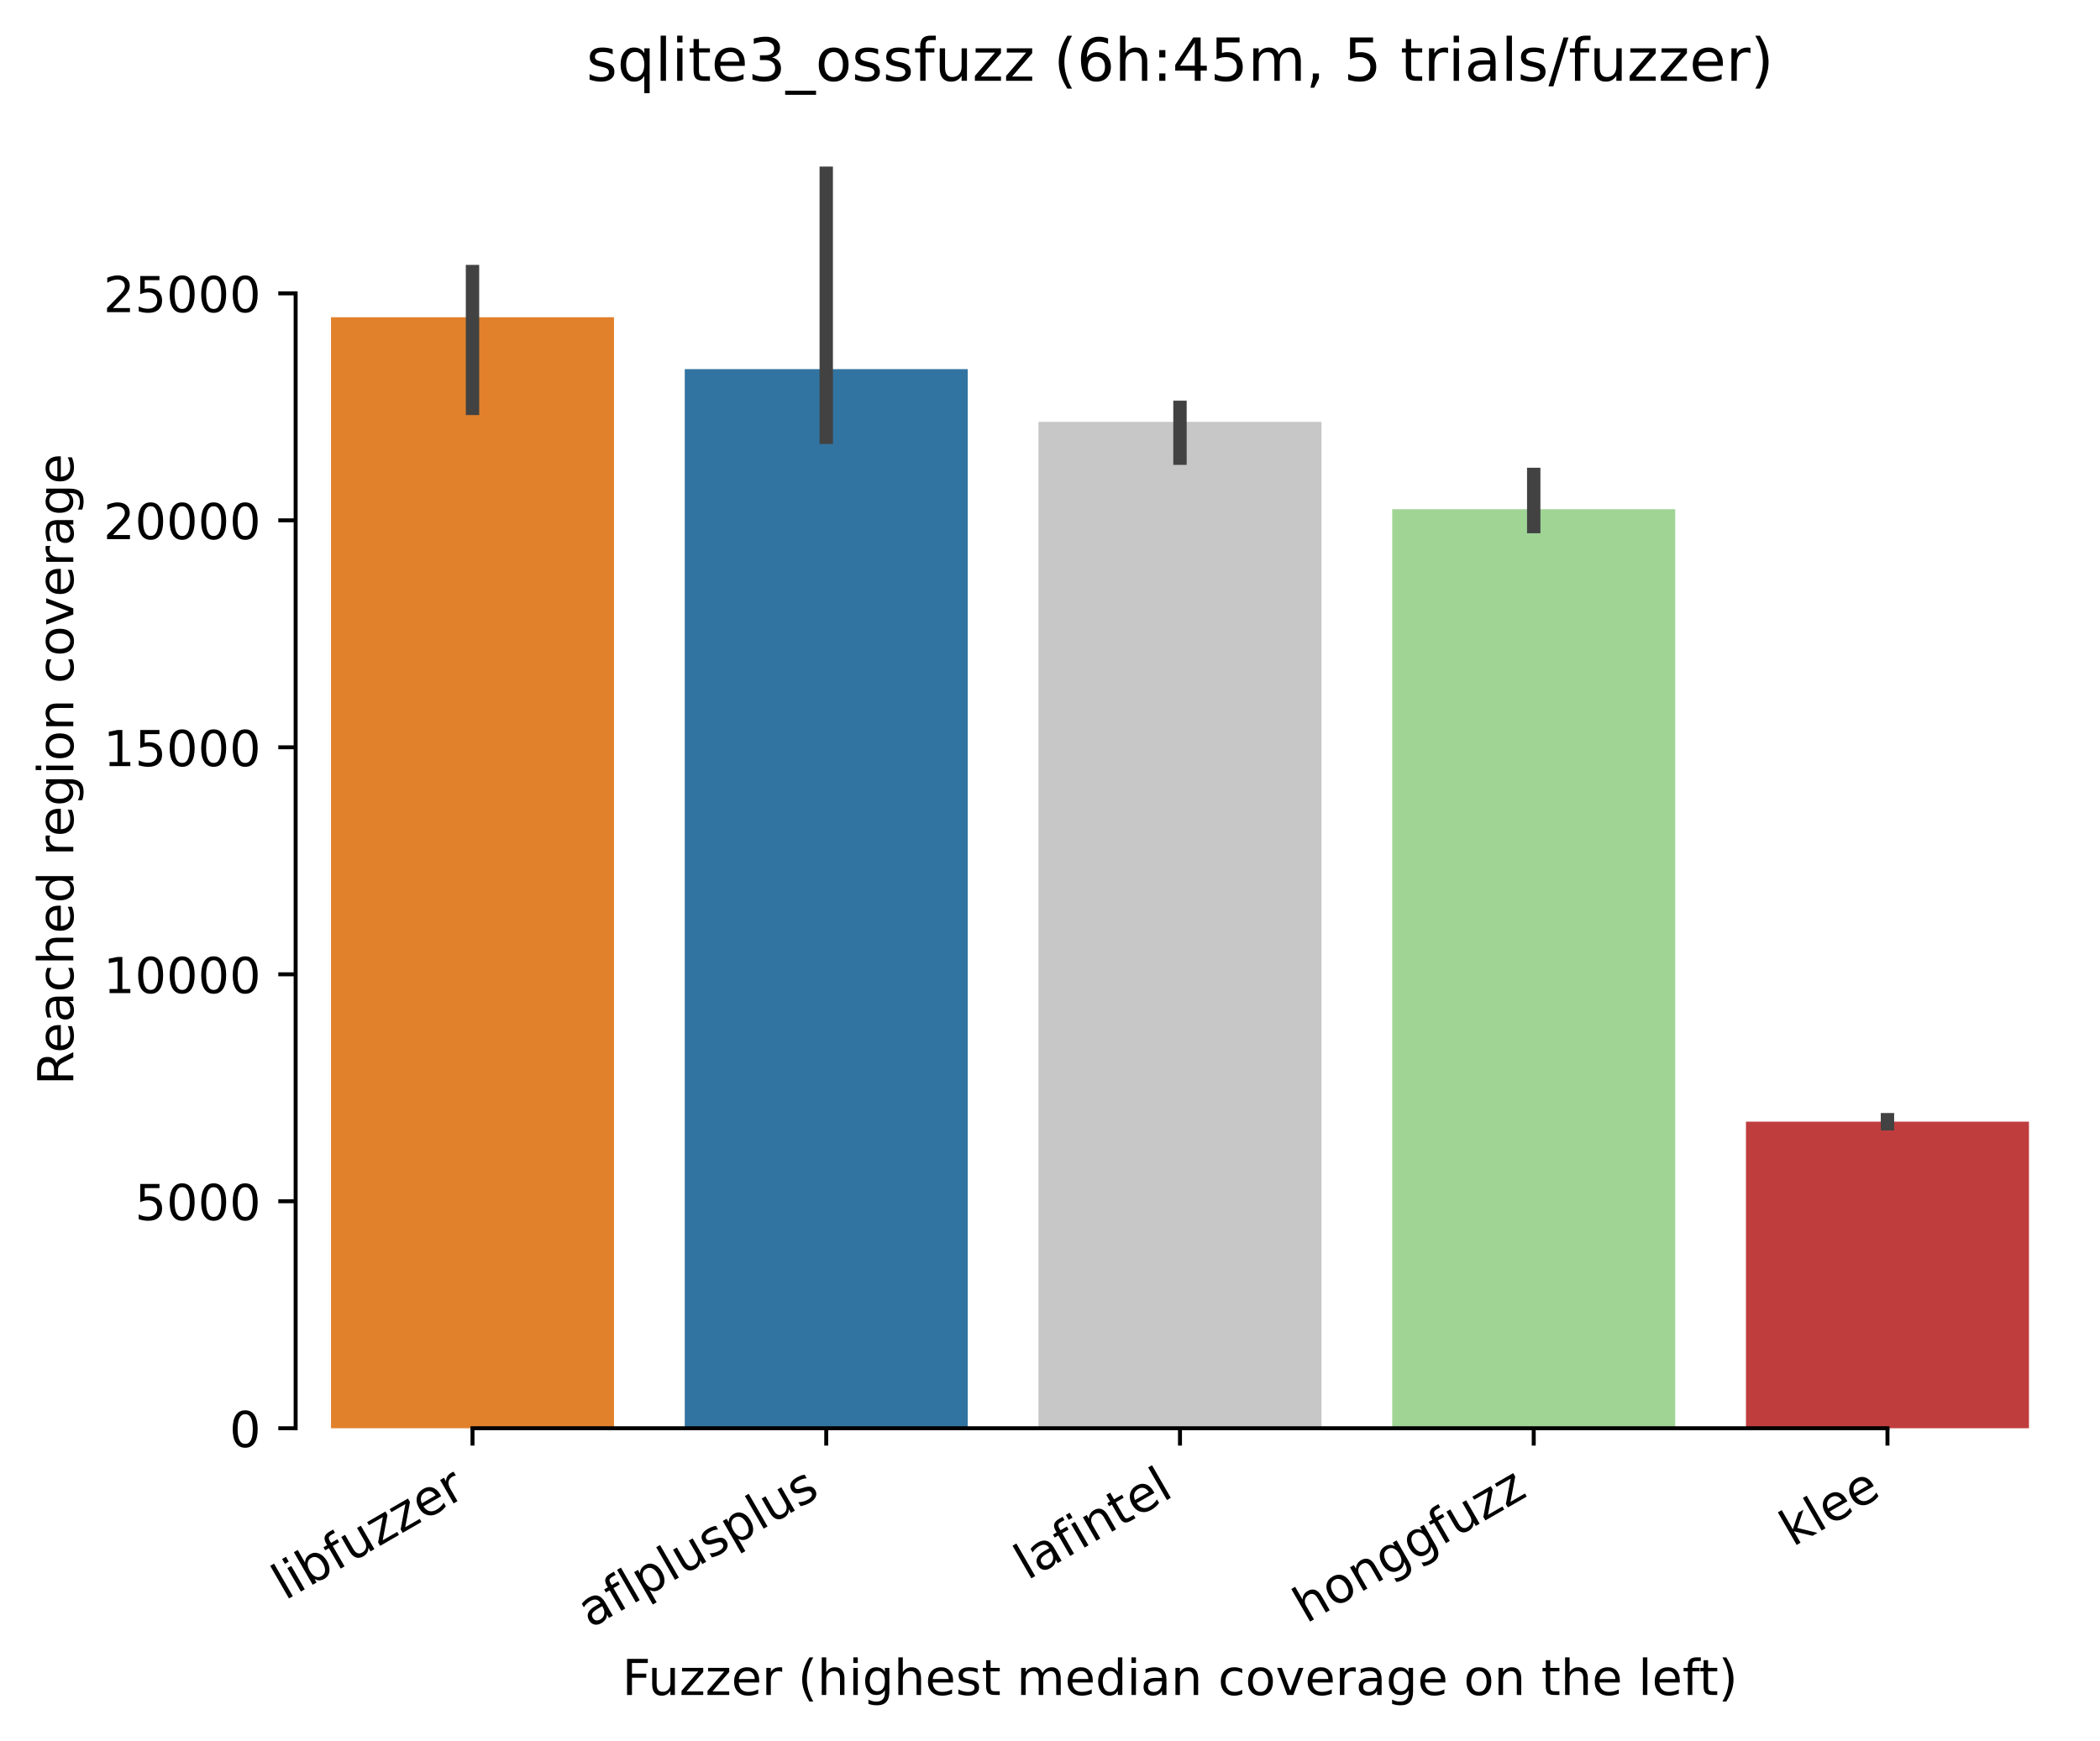
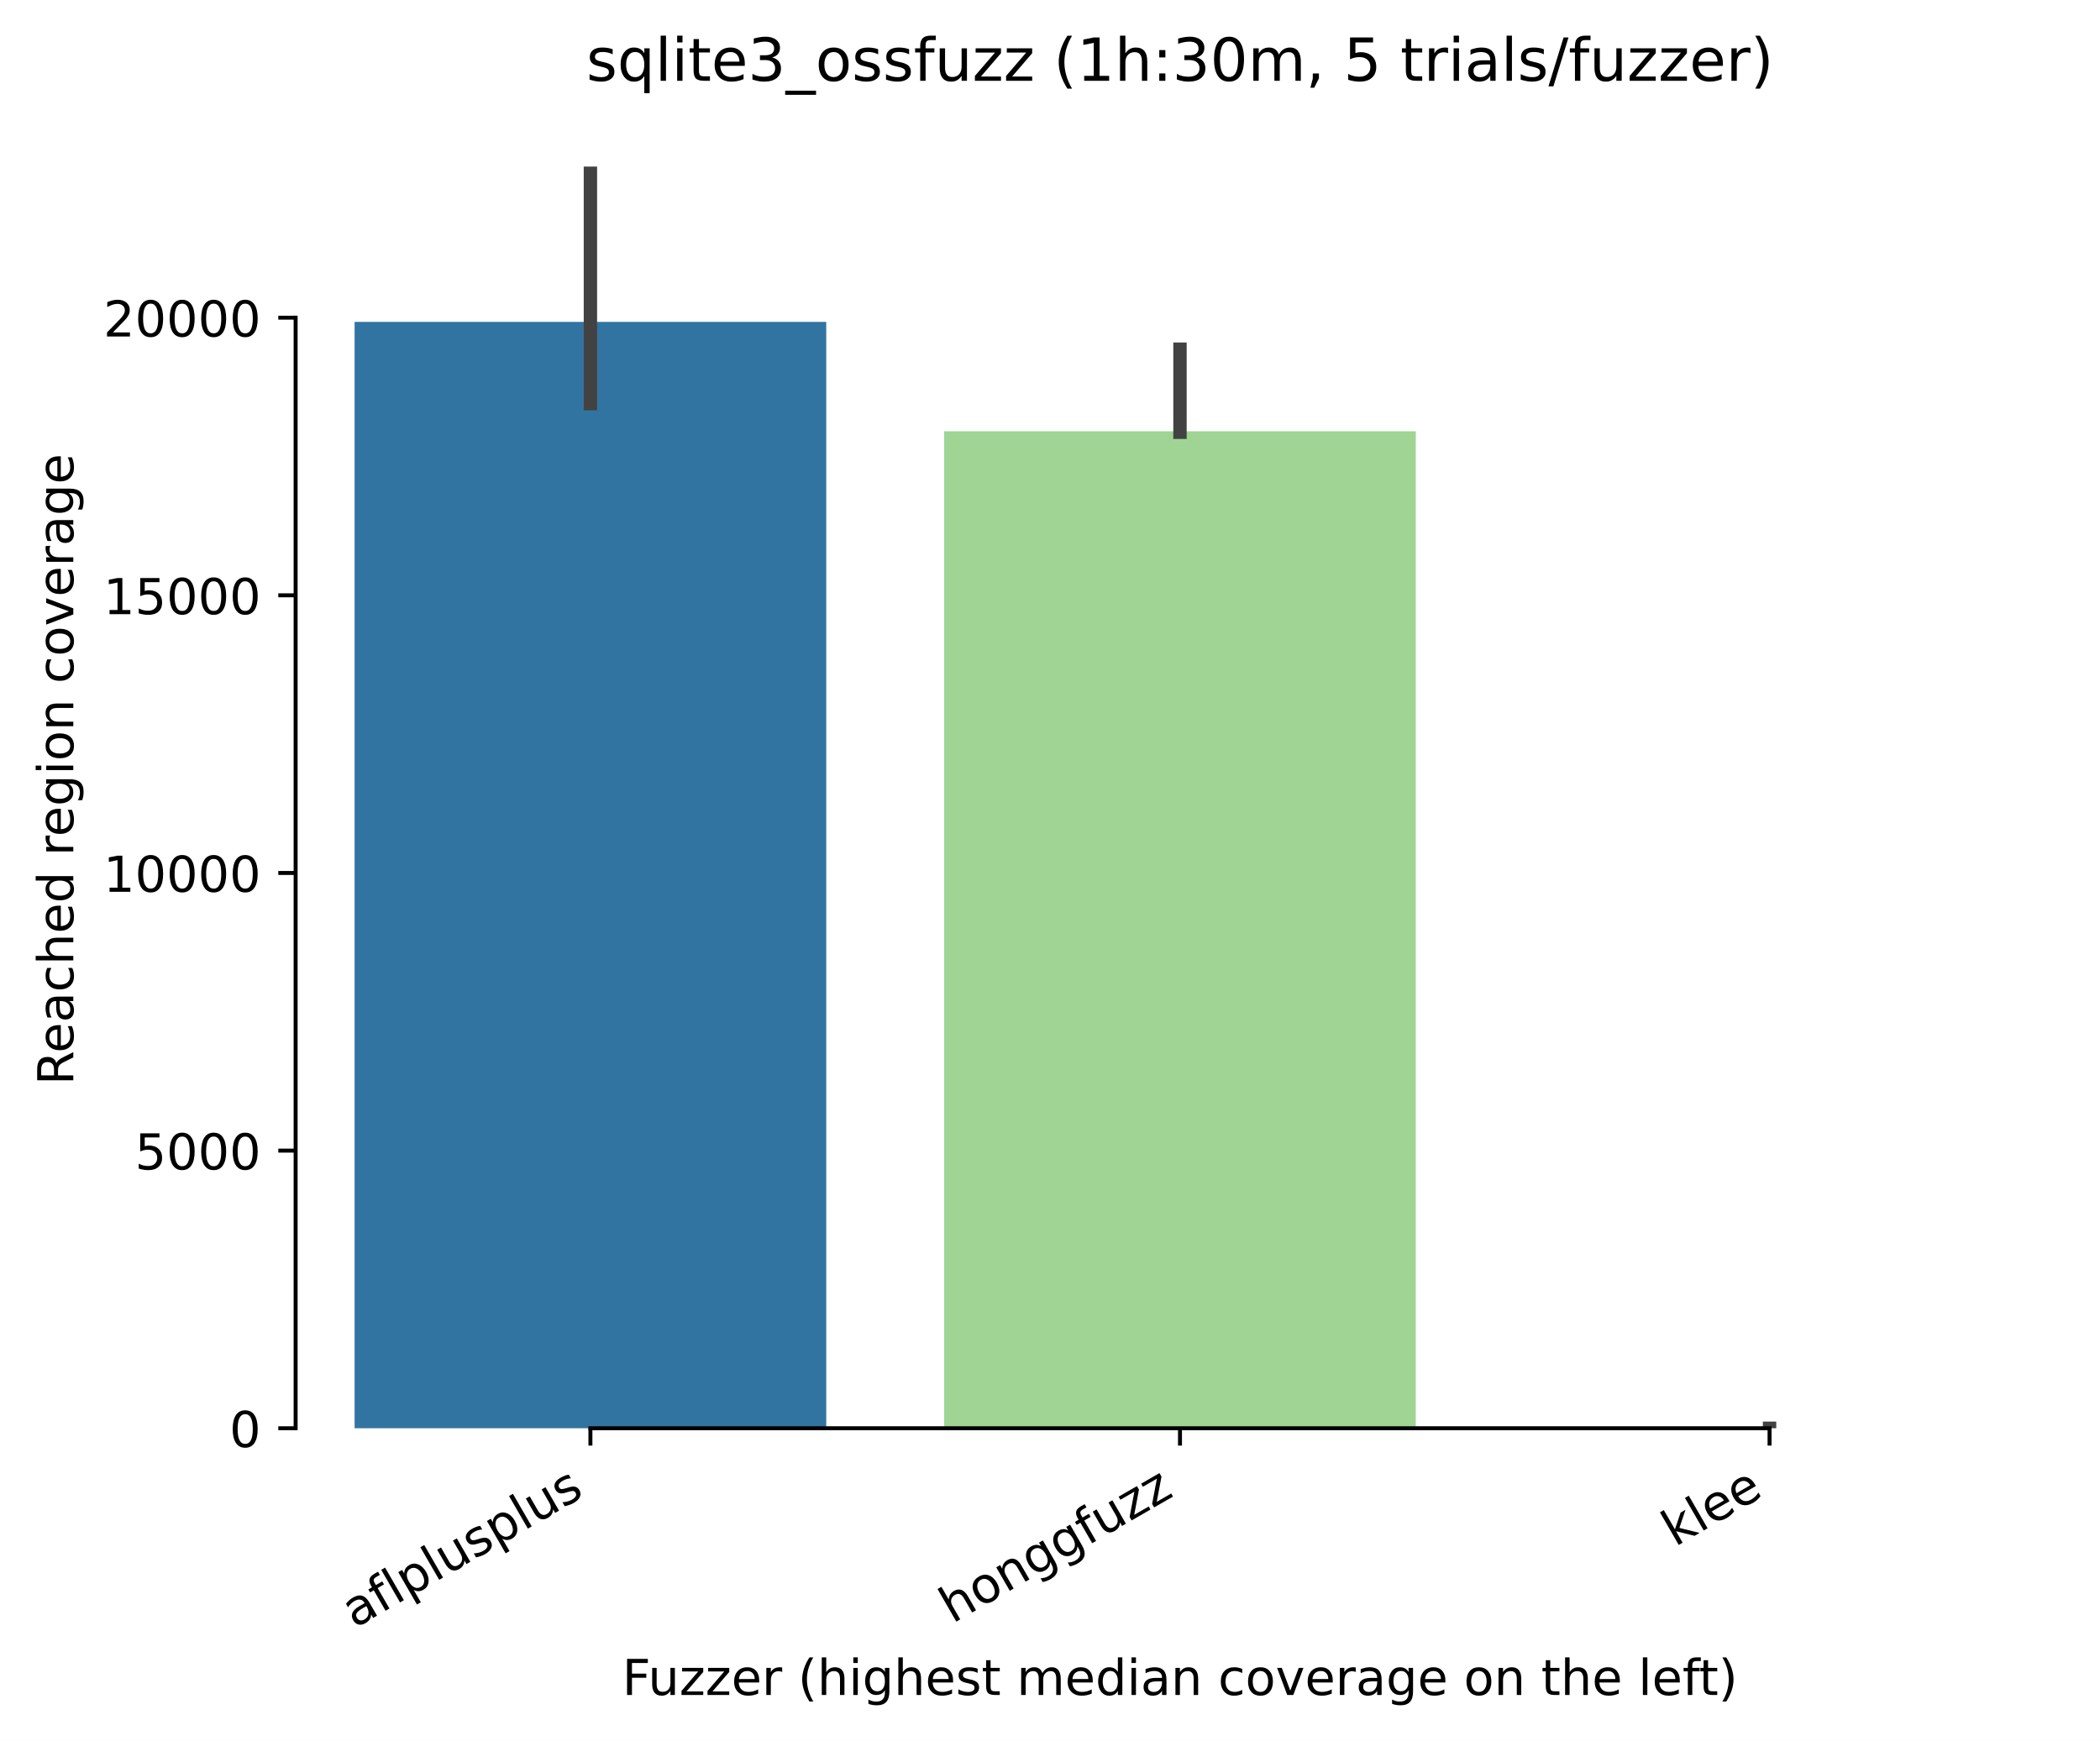
<svg xmlns="http://www.w3.org/2000/svg" xmlns:xlink="http://www.w3.org/1999/xlink" height="351.576pt" version="1.1" viewBox="0 0 424.011 351.576" width="424.011pt">
  <defs>
    <style type="text/css">*{stroke-linecap:butt;stroke-linejoin:round;}</style>
  </defs>
  <g id="figure_1">
    <g id="patch_1">
      <path d="M 0 351.576  L 424.011 351.576  L 424.011 0  L 0 0  z " style="fill:#ffffff;" />
    </g>
    <g id="axes_1">
      <g id="patch_2">
        <path d="M 59.691 288.43  L 416.811 288.43  L 416.811 22.318  L 59.691 22.318  z " style="fill:#ffffff;" />
      </g>
      <g id="patch_3">
-         <path clip-path="url(#p499fd80bd1)" d="M 66.833 288.43  L 123.972 288.43  L 123.972 64.07  L 66.833 64.07  z " style="fill:#e1812c;" />
+         <path clip-path="url(#p16a1251618)" d="M 71.595 288.43  L 166.827 288.43  L 166.827 64.998  L 71.595 64.998  z " style="fill:#3274a1;" />
      </g>
      <g id="patch_4">
-         <path clip-path="url(#p499fd80bd1)" d="M 138.257 288.43  L 195.396 288.43  L 195.396 74.549  L 138.257 74.549  z " style="fill:#3274a1;" />
+         <path clip-path="url(#p16a1251618)" d="M 190.635 288.43  L 285.867 288.43  L 285.867 87.1  L 190.635 87.1  z " style="fill:#9fd495;" />
      </g>
      <g id="patch_5">
-         <path clip-path="url(#p499fd80bd1)" d="M 209.681 288.43  L 266.82 288.43  L 266.82 85.201  L 209.681 85.201  z " style="fill:#c7c7c7;" />
-       </g>
-       <g id="patch_6">
-         <path clip-path="url(#p499fd80bd1)" d="M 281.105 288.43  L 338.244 288.43  L 338.244 102.831  L 281.105 102.831  z " style="fill:#9fd495;" />
-       </g>
-       <g id="patch_7">
-         <path clip-path="url(#p499fd80bd1)" d="M 352.529 288.43  L 409.668 288.43  L 409.668 226.512  L 352.529 226.512  z " style="fill:#c03d3e;" />
+         <path clip-path="url(#p16a1251618)" d="M 309.675 288.43  L 404.907 288.43  L 404.907 288.43  L 309.675 288.43  z " style="fill:#c03d3e;" />
      </g>
      <g id="matplotlib.axis_1">
        <g id="xtick_1">
          <g id="line2d_1">
            <defs>
-               <path d="M 0 0  L 0 3.5  " id="m874383a937" style="stroke:#000000;stroke-width:0.8;" />
+               <path d="M 0 0  L 0 3.5  " id="m97778989a1" style="stroke:#000000;stroke-width:0.8;" />
            </defs>
            <g>
-               <use style="stroke:#000000;stroke-width:0.8;" x="95.403" xlink:href="#m874383a937" y="288.43" />
+               <use style="stroke:#000000;stroke-width:0.8;" x="119.211" xlink:href="#m97778989a1" y="288.43" />
            </g>
          </g>
          <g id="text_1">
-             <g transform="translate(57.5364 323.2723)rotate(-30)scale(0.1 -0.1)">
-               <defs>
+             <g transform="translate(71.60162 328.8973)rotate(-30)scale(0.1 -0.1)">
+               <defs>
+                 <path d="M 34.281 27.484  Q 23.391 27.484 19.188 25  Q 14.984 22.516 14.984 16.5  Q 14.984 11.719 18.141 8.906  Q 21.297 6.109 26.703 6.109  Q 34.188 6.109 38.703 11.406  Q 43.219 16.703 43.219 25.484  L 43.219 27.484  z M 52.203 31.203  L 52.203 0  L 43.219 0  L 43.219 8.297  Q 40.141 3.328 35.547 0.953  Q 30.953 -1.422 24.312 -1.422  Q 15.922 -1.422 10.953 3.297  Q 6 8.016 6 15.922  Q 6 25.141 12.172 29.828  Q 18.359 34.516 30.609 34.516  L 43.219 34.516  L 43.219 35.406  Q 43.219 41.609 39.141 45  Q 35.062 48.391 27.688 48.391  Q 23 48.391 18.547 47.266  Q 14.109 46.141 10.016 43.891  L 10.016 52.203  Q 14.938 54.109 19.578 55.047  Q 24.219 56 28.609 56  Q 40.484 56 46.344 49.844  Q 52.203 43.703 52.203 31.203  z " id="DejaVuSans-97" />
+                 <path d="M 37.109 75.984  L 37.109 68.5  L 28.516 68.5  Q 23.688 68.5 21.797 66.547  Q 19.922 64.594 19.922 59.516  L 19.922 54.688  L 34.719 54.688  L 34.719 47.703  L 19.922 47.703  L 19.922 0  L 10.891 0  L 10.891 47.703  L 2.297 47.703  L 2.297 54.688  L 10.891 54.688  L 10.891 58.5  Q 10.891 67.625 15.141 71.797  Q 19.391 75.984 28.609 75.984  z " id="DejaVuSans-102" />
                <path d="M 9.422 75.984  L 18.406 75.984  L 18.406 0  L 9.422 0  z " id="DejaVuSans-108" />
-                 <path d="M 9.422 54.688  L 18.406 54.688  L 18.406 0  L 9.422 0  z M 9.422 75.984  L 18.406 75.984  L 18.406 64.594  L 9.422 64.594  z " id="DejaVuSans-105" />
-                 <path d="M 48.688 27.297  Q 48.688 37.203 44.609 42.844  Q 40.531 48.484 33.406 48.484  Q 26.266 48.484 22.188 42.844  Q 18.109 37.203 18.109 27.297  Q 18.109 17.391 22.188 11.75  Q 26.266 6.109 33.406 6.109  Q 40.531 6.109 44.609 11.75  Q 48.688 17.391 48.688 27.297  z M 18.109 46.391  Q 20.953 51.266 25.266 53.625  Q 29.594 56 35.594 56  Q 45.562 56 51.781 48.094  Q 58.016 40.188 58.016 27.297  Q 58.016 14.406 51.781 6.484  Q 45.562 -1.422 35.594 -1.422  Q 29.594 -1.422 25.266 0.953  Q 20.953 3.328 18.109 8.203  L 18.109 0  L 9.078 0  L 9.078 75.984  L 18.109 75.984  z " id="DejaVuSans-98" />
-                 <path d="M 37.109 75.984  L 37.109 68.5  L 28.516 68.5  Q 23.688 68.5 21.797 66.547  Q 19.922 64.594 19.922 59.516  L 19.922 54.688  L 34.719 54.688  L 34.719 47.703  L 19.922 47.703  L 19.922 0  L 10.891 0  L 10.891 47.703  L 2.297 47.703  L 2.297 54.688  L 10.891 54.688  L 10.891 58.5  Q 10.891 67.625 15.141 71.797  Q 19.391 75.984 28.609 75.984  z " id="DejaVuSans-102" />
+                 <path d="M 18.109 8.203  L 18.109 -20.797  L 9.078 -20.797  L 9.078 54.688  L 18.109 54.688  L 18.109 46.391  Q 20.953 51.266 25.266 53.625  Q 29.594 56 35.594 56  Q 45.562 56 51.781 48.094  Q 58.016 40.188 58.016 27.297  Q 58.016 14.406 51.781 6.484  Q 45.562 -1.422 35.594 -1.422  Q 29.594 -1.422 25.266 0.953  Q 20.953 3.328 18.109 8.203  z M 48.688 27.297  Q 48.688 37.203 44.609 42.844  Q 40.531 48.484 33.406 48.484  Q 26.266 48.484 22.188 42.844  Q 18.109 37.203 18.109 27.297  Q 18.109 17.391 22.188 11.75  Q 26.266 6.109 33.406 6.109  Q 40.531 6.109 44.609 11.75  Q 48.688 17.391 48.688 27.297  z " id="DejaVuSans-112" />
                <path d="M 8.5 21.578  L 8.5 54.688  L 17.484 54.688  L 17.484 21.922  Q 17.484 14.156 20.5 10.266  Q 23.531 6.391 29.594 6.391  Q 36.859 6.391 41.078 11.031  Q 45.312 15.672 45.312 23.688  L 45.312 54.688  L 54.297 54.688  L 54.297 0  L 45.312 0  L 45.312 8.406  Q 42.047 3.422 37.719 1  Q 33.406 -1.422 27.688 -1.422  Q 18.266 -1.422 13.375 4.438  Q 8.5 10.297 8.5 21.578  z M 31.109 56  z " id="DejaVuSans-117" />
-                 <path d="M 5.516 54.688  L 48.188 54.688  L 48.188 46.484  L 14.406 7.172  L 48.188 7.172  L 48.188 0  L 4.297 0  L 4.297 8.203  L 38.094 47.516  L 5.516 47.516  z " id="DejaVuSans-122" />
-                 <path d="M 56.203 29.594  L 56.203 25.203  L 14.891 25.203  Q 15.484 15.922 20.484 11.062  Q 25.484 6.203 34.422 6.203  Q 39.594 6.203 44.453 7.469  Q 49.312 8.734 54.109 11.281  L 54.109 2.781  Q 49.266 0.734 44.188 -0.344  Q 39.109 -1.422 33.891 -1.422  Q 20.797 -1.422 13.156 6.188  Q 5.516 13.812 5.516 26.812  Q 5.516 40.234 12.766 48.109  Q 20.016 56 32.328 56  Q 43.359 56 49.781 48.891  Q 56.203 41.797 56.203 29.594  z M 47.219 32.234  Q 47.125 39.594 43.094 43.984  Q 39.062 48.391 32.422 48.391  Q 24.906 48.391 20.391 44.141  Q 15.875 39.891 15.188 32.172  z " id="DejaVuSans-101" />
-                 <path d="M 41.109 46.297  Q 39.594 47.172 37.812 47.578  Q 36.031 48 33.891 48  Q 26.266 48 22.188 43.047  Q 18.109 38.094 18.109 28.812  L 18.109 0  L 9.078 0  L 9.078 54.688  L 18.109 54.688  L 18.109 46.188  Q 20.953 51.172 25.484 53.578  Q 30.031 56 36.531 56  Q 37.453 56 38.578 55.875  Q 39.703 55.766 41.062 55.516  z " id="DejaVuSans-114" />
-               </defs>
-               <use xlink:href="#DejaVuSans-108" />
-               <use x="27.783" xlink:href="#DejaVuSans-105" />
-               <use x="55.566" xlink:href="#DejaVuSans-98" />
-               <use x="119.043" xlink:href="#DejaVuSans-102" />
-               <use x="154.248" xlink:href="#DejaVuSans-117" />
-               <use x="217.627" xlink:href="#DejaVuSans-122" />
-               <use x="270.117" xlink:href="#DejaVuSans-122" />
-               <use x="322.607" xlink:href="#DejaVuSans-101" />
-               <use x="384.131" xlink:href="#DejaVuSans-114" />
-             </g>
-           </g>
-         </g>
-         <g id="xtick_2">
-           <g id="line2d_2">
-             <g>
-               <use style="stroke:#000000;stroke-width:0.8;" x="166.827" xlink:href="#m874383a937" y="288.43" />
-             </g>
-           </g>
-           <g id="text_2">
-             <g transform="translate(119.2176 328.8973)rotate(-30)scale(0.1 -0.1)">
-               <defs>
-                 <path d="M 34.281 27.484  Q 23.391 27.484 19.188 25  Q 14.984 22.516 14.984 16.5  Q 14.984 11.719 18.141 8.906  Q 21.297 6.109 26.703 6.109  Q 34.188 6.109 38.703 11.406  Q 43.219 16.703 43.219 25.484  L 43.219 27.484  z M 52.203 31.203  L 52.203 0  L 43.219 0  L 43.219 8.297  Q 40.141 3.328 35.547 0.953  Q 30.953 -1.422 24.312 -1.422  Q 15.922 -1.422 10.953 3.297  Q 6 8.016 6 15.922  Q 6 25.141 12.172 29.828  Q 18.359 34.516 30.609 34.516  L 43.219 34.516  L 43.219 35.406  Q 43.219 41.609 39.141 45  Q 35.062 48.391 27.688 48.391  Q 23 48.391 18.547 47.266  Q 14.109 46.141 10.016 43.891  L 10.016 52.203  Q 14.938 54.109 19.578 55.047  Q 24.219 56 28.609 56  Q 40.484 56 46.344 49.844  Q 52.203 43.703 52.203 31.203  z " id="DejaVuSans-97" />
-                 <path d="M 18.109 8.203  L 18.109 -20.797  L 9.078 -20.797  L 9.078 54.688  L 18.109 54.688  L 18.109 46.391  Q 20.953 51.266 25.266 53.625  Q 29.594 56 35.594 56  Q 45.562 56 51.781 48.094  Q 58.016 40.188 58.016 27.297  Q 58.016 14.406 51.781 6.484  Q 45.562 -1.422 35.594 -1.422  Q 29.594 -1.422 25.266 0.953  Q 20.953 3.328 18.109 8.203  z M 48.688 27.297  Q 48.688 37.203 44.609 42.844  Q 40.531 48.484 33.406 48.484  Q 26.266 48.484 22.188 42.844  Q 18.109 37.203 18.109 27.297  Q 18.109 17.391 22.188 11.75  Q 26.266 6.109 33.406 6.109  Q 40.531 6.109 44.609 11.75  Q 48.688 17.391 48.688 27.297  z " id="DejaVuSans-112" />
                <path d="M 44.281 53.078  L 44.281 44.578  Q 40.484 46.531 36.375 47.5  Q 32.281 48.484 27.875 48.484  Q 21.188 48.484 17.844 46.438  Q 14.5 44.391 14.5 40.281  Q 14.5 37.156 16.891 35.375  Q 19.281 33.594 26.516 31.984  L 29.594 31.297  Q 39.156 29.25 43.188 25.516  Q 47.219 21.781 47.219 15.094  Q 47.219 7.469 41.188 3.016  Q 35.156 -1.422 24.609 -1.422  Q 20.219 -1.422 15.453 -0.562  Q 10.688 0.297 5.422 2  L 5.422 11.281  Q 10.406 8.688 15.234 7.391  Q 20.062 6.109 24.812 6.109  Q 31.156 6.109 34.562 8.281  Q 37.984 10.453 37.984 14.406  Q 37.984 18.062 35.516 20.016  Q 33.062 21.969 24.703 23.781  L 21.578 24.516  Q 13.234 26.266 9.516 29.906  Q 5.812 33.547 5.812 39.891  Q 5.812 47.609 11.281 51.797  Q 16.75 56 26.812 56  Q 31.781 56 36.172 55.266  Q 40.578 54.547 44.281 53.078  z " id="DejaVuSans-115" />
              </defs>
              <use xlink:href="#DejaVuSans-97" />
              <use x="61.279" xlink:href="#DejaVuSans-102" />
              <use x="96.484" xlink:href="#DejaVuSans-108" />
              <use x="124.268" xlink:href="#DejaVuSans-112" />
              <use x="187.744" xlink:href="#DejaVuSans-108" />
              <use x="215.527" xlink:href="#DejaVuSans-117" />
              <use x="278.906" xlink:href="#DejaVuSans-115" />
              <use x="331.006" xlink:href="#DejaVuSans-112" />
              <use x="394.482" xlink:href="#DejaVuSans-108" />
              <use x="422.266" xlink:href="#DejaVuSans-117" />
              <use x="485.645" xlink:href="#DejaVuSans-115" />
            </g>
          </g>
        </g>
-         <g id="xtick_3">
-           <g id="line2d_3">
-             <g>
-               <use style="stroke:#000000;stroke-width:0.8;" x="238.251" xlink:href="#m874383a937" y="288.43" />
-             </g>
-           </g>
-           <g id="text_3">
-             <g transform="translate(207.4249 319.2074)rotate(-30)scale(0.1 -0.1)">
-               <defs>
-                 <path d="M 54.891 33.016  L 54.891 0  L 45.906 0  L 45.906 32.719  Q 45.906 40.484 42.875 44.328  Q 39.844 48.188 33.797 48.188  Q 26.516 48.188 22.312 43.547  Q 18.109 38.922 18.109 30.906  L 18.109 0  L 9.078 0  L 9.078 54.688  L 18.109 54.688  L 18.109 46.188  Q 21.344 51.125 25.703 53.562  Q 30.078 56 35.797 56  Q 45.219 56 50.047 50.172  Q 54.891 44.344 54.891 33.016  z " id="DejaVuSans-110" />
-                 <path d="M 18.312 70.219  L 18.312 54.688  L 36.812 54.688  L 36.812 47.703  L 18.312 47.703  L 18.312 18.016  Q 18.312 11.328 20.141 9.422  Q 21.969 7.516 27.594 7.516  L 36.812 7.516  L 36.812 0  L 27.594 0  Q 17.188 0 13.234 3.875  Q 9.281 7.766 9.281 18.016  L 9.281 47.703  L 2.688 47.703  L 2.688 54.688  L 9.281 54.688  L 9.281 70.219  z " id="DejaVuSans-116" />
-               </defs>
-               <use xlink:href="#DejaVuSans-108" />
-               <use x="27.783" xlink:href="#DejaVuSans-97" />
-               <use x="89.062" xlink:href="#DejaVuSans-102" />
-               <use x="124.268" xlink:href="#DejaVuSans-105" />
-               <use x="152.051" xlink:href="#DejaVuSans-110" />
-               <use x="215.43" xlink:href="#DejaVuSans-116" />
-               <use x="254.639" xlink:href="#DejaVuSans-101" />
-               <use x="316.162" xlink:href="#DejaVuSans-108" />
-             </g>
-           </g>
-         </g>
-         <g id="xtick_4">
-           <g id="line2d_4">
-             <g>
-               <use style="stroke:#000000;stroke-width:0.8;" x="309.675" xlink:href="#m874383a937" y="288.43" />
-             </g>
-           </g>
-           <g id="text_4">
-             <g transform="translate(263.7354 327.9332)rotate(-30)scale(0.1 -0.1)">
+         <g id="xtick_2">
+           <g id="line2d_2">
+             <g>
+               <use style="stroke:#000000;stroke-width:0.8;" x="238.251" xlink:href="#m97778989a1" y="288.43" />
+             </g>
+           </g>
+           <g id="text_2">
+             <g transform="translate(192.3114 327.9332)rotate(-30)scale(0.1 -0.1)">
              <defs>
                <path d="M 54.891 33.016  L 54.891 0  L 45.906 0  L 45.906 32.719  Q 45.906 40.484 42.875 44.328  Q 39.844 48.188 33.797 48.188  Q 26.516 48.188 22.312 43.547  Q 18.109 38.922 18.109 30.906  L 18.109 0  L 9.078 0  L 9.078 75.984  L 18.109 75.984  L 18.109 46.188  Q 21.344 51.125 25.703 53.562  Q 30.078 56 35.797 56  Q 45.219 56 50.047 50.172  Q 54.891 44.344 54.891 33.016  z " id="DejaVuSans-104" />
                <path d="M 30.609 48.391  Q 23.391 48.391 19.188 42.75  Q 14.984 37.109 14.984 27.297  Q 14.984 17.484 19.156 11.844  Q 23.344 6.203 30.609 6.203  Q 37.797 6.203 41.984 11.859  Q 46.188 17.531 46.188 27.297  Q 46.188 37.016 41.984 42.703  Q 37.797 48.391 30.609 48.391  z M 30.609 56  Q 42.328 56 49.016 48.375  Q 55.719 40.766 55.719 27.297  Q 55.719 13.875 49.016 6.219  Q 42.328 -1.422 30.609 -1.422  Q 18.844 -1.422 12.172 6.219  Q 5.516 13.875 5.516 27.297  Q 5.516 40.766 12.172 48.375  Q 18.844 56 30.609 56  z " id="DejaVuSans-111" />
+                 <path d="M 54.891 33.016  L 54.891 0  L 45.906 0  L 45.906 32.719  Q 45.906 40.484 42.875 44.328  Q 39.844 48.188 33.797 48.188  Q 26.516 48.188 22.312 43.547  Q 18.109 38.922 18.109 30.906  L 18.109 0  L 9.078 0  L 9.078 54.688  L 18.109 54.688  L 18.109 46.188  Q 21.344 51.125 25.703 53.562  Q 30.078 56 35.797 56  Q 45.219 56 50.047 50.172  Q 54.891 44.344 54.891 33.016  z " id="DejaVuSans-110" />
                <path d="M 45.406 27.984  Q 45.406 37.75 41.375 43.109  Q 37.359 48.484 30.078 48.484  Q 22.859 48.484 18.828 43.109  Q 14.797 37.75 14.797 27.984  Q 14.797 18.266 18.828 12.891  Q 22.859 7.516 30.078 7.516  Q 37.359 7.516 41.375 12.891  Q 45.406 18.266 45.406 27.984  z M 54.391 6.781  Q 54.391 -7.172 48.188 -13.984  Q 42 -20.797 29.203 -20.797  Q 24.469 -20.797 20.266 -20.094  Q 16.062 -19.391 12.109 -17.922  L 12.109 -9.188  Q 16.062 -11.328 19.922 -12.344  Q 23.781 -13.375 27.781 -13.375  Q 36.625 -13.375 41.016 -8.766  Q 45.406 -4.156 45.406 5.172  L 45.406 9.625  Q 42.625 4.781 38.281 2.391  Q 33.938 0 27.875 0  Q 17.828 0 11.672 7.656  Q 5.516 15.328 5.516 27.984  Q 5.516 40.672 11.672 48.328  Q 17.828 56 27.875 56  Q 33.938 56 38.281 53.609  Q 42.625 51.219 45.406 46.391  L 45.406 54.688  L 54.391 54.688  z " id="DejaVuSans-103" />
+                 <path d="M 5.516 54.688  L 48.188 54.688  L 48.188 46.484  L 14.406 7.172  L 48.188 7.172  L 48.188 0  L 4.297 0  L 4.297 8.203  L 38.094 47.516  L 5.516 47.516  z " id="DejaVuSans-122" />
              </defs>
              <use xlink:href="#DejaVuSans-104" />
              <use x="63.379" xlink:href="#DejaVuSans-111" />
              <use x="124.561" xlink:href="#DejaVuSans-110" />
              <use x="187.939" xlink:href="#DejaVuSans-103" />
              <use x="251.416" xlink:href="#DejaVuSans-103" />
              <use x="314.893" xlink:href="#DejaVuSans-102" />
              <use x="350.098" xlink:href="#DejaVuSans-117" />
              <use x="413.477" xlink:href="#DejaVuSans-122" />
              <use x="465.967" xlink:href="#DejaVuSans-122" />
            </g>
          </g>
        </g>
-         <g id="xtick_5">
-           <g id="line2d_5">
-             <g>
-               <use style="stroke:#000000;stroke-width:0.8;" x="381.099" xlink:href="#m874383a937" y="288.43" />
-             </g>
-           </g>
-           <g id="text_5">
-             <g transform="translate(361.9805 312.4481)rotate(-30)scale(0.1 -0.1)">
+         <g id="xtick_3">
+           <g id="line2d_3">
+             <g>
+               <use style="stroke:#000000;stroke-width:0.8;" x="357.291" xlink:href="#m97778989a1" y="288.43" />
+             </g>
+           </g>
+           <g id="text_3">
+             <g transform="translate(338.1725 312.4481)rotate(-30)scale(0.1 -0.1)">
              <defs>
                <path d="M 9.078 75.984  L 18.109 75.984  L 18.109 31.109  L 44.922 54.688  L 56.391 54.688  L 27.391 29.109  L 57.625 0  L 45.906 0  L 18.109 26.703  L 18.109 0  L 9.078 0  z " id="DejaVuSans-107" />
+                 <path d="M 56.203 29.594  L 56.203 25.203  L 14.891 25.203  Q 15.484 15.922 20.484 11.062  Q 25.484 6.203 34.422 6.203  Q 39.594 6.203 44.453 7.469  Q 49.312 8.734 54.109 11.281  L 54.109 2.781  Q 49.266 0.734 44.188 -0.344  Q 39.109 -1.422 33.891 -1.422  Q 20.797 -1.422 13.156 6.188  Q 5.516 13.812 5.516 26.812  Q 5.516 40.234 12.766 48.109  Q 20.016 56 32.328 56  Q 43.359 56 49.781 48.891  Q 56.203 41.797 56.203 29.594  z M 47.219 32.234  Q 47.125 39.594 43.094 43.984  Q 39.062 48.391 32.422 48.391  Q 24.906 48.391 20.391 44.141  Q 15.875 39.891 15.188 32.172  z " id="DejaVuSans-101" />
              </defs>
              <use xlink:href="#DejaVuSans-107" />
              <use x="57.91" xlink:href="#DejaVuSans-108" />
              <use x="85.693" xlink:href="#DejaVuSans-101" />
              <use x="147.217" xlink:href="#DejaVuSans-101" />
            </g>
          </g>
        </g>
-         <g id="text_6">
+         <g id="text_4">
          <g transform="translate(125.6327 342.2968)scale(0.1 -0.1)">
            <defs>
              <path d="M 9.812 72.906  L 51.703 72.906  L 51.703 64.594  L 19.672 64.594  L 19.672 43.109  L 48.578 43.109  L 48.578 34.812  L 19.672 34.812  L 19.672 0  L 9.812 0  z " id="DejaVuSans-70" />
+               <path d="M 41.109 46.297  Q 39.594 47.172 37.812 47.578  Q 36.031 48 33.891 48  Q 26.266 48 22.188 43.047  Q 18.109 38.094 18.109 28.812  L 18.109 0  L 9.078 0  L 9.078 54.688  L 18.109 54.688  L 18.109 46.188  Q 20.953 51.172 25.484 53.578  Q 30.031 56 36.531 56  Q 37.453 56 38.578 55.875  Q 39.703 55.766 41.062 55.516  z " id="DejaVuSans-114" />
              <path id="DejaVuSans-32" />
              <path d="M 31 75.875  Q 24.469 64.656 21.281 53.656  Q 18.109 42.672 18.109 31.391  Q 18.109 20.125 21.312 9.062  Q 24.516 -2 31 -13.188  L 23.188 -13.188  Q 15.875 -1.703 12.234 9.375  Q 8.594 20.453 8.594 31.391  Q 8.594 42.281 12.203 53.312  Q 15.828 64.359 23.188 75.875  z " id="DejaVuSans-40" />
+               <path d="M 9.422 54.688  L 18.406 54.688  L 18.406 0  L 9.422 0  z M 9.422 75.984  L 18.406 75.984  L 18.406 64.594  L 9.422 64.594  z " id="DejaVuSans-105" />
+               <path d="M 18.312 70.219  L 18.312 54.688  L 36.812 54.688  L 36.812 47.703  L 18.312 47.703  L 18.312 18.016  Q 18.312 11.328 20.141 9.422  Q 21.969 7.516 27.594 7.516  L 36.812 7.516  L 36.812 0  L 27.594 0  Q 17.188 0 13.234 3.875  Q 9.281 7.766 9.281 18.016  L 9.281 47.703  L 2.688 47.703  L 2.688 54.688  L 9.281 54.688  L 9.281 70.219  z " id="DejaVuSans-116" />
              <path d="M 52 44.188  Q 55.375 50.25 60.062 53.125  Q 64.75 56 71.094 56  Q 79.641 56 84.281 50.016  Q 88.922 44.047 88.922 33.016  L 88.922 0  L 79.891 0  L 79.891 32.719  Q 79.891 40.578 77.094 44.375  Q 74.312 48.188 68.609 48.188  Q 61.625 48.188 57.562 43.547  Q 53.516 38.922 53.516 30.906  L 53.516 0  L 44.484 0  L 44.484 32.719  Q 44.484 40.625 41.703 44.406  Q 38.922 48.188 33.109 48.188  Q 26.219 48.188 22.156 43.531  Q 18.109 38.875 18.109 30.906  L 18.109 0  L 9.078 0  L 9.078 54.688  L 18.109 54.688  L 18.109 46.188  Q 21.188 51.219 25.484 53.609  Q 29.781 56 35.688 56  Q 41.656 56 45.828 52.969  Q 50 49.953 52 44.188  z " id="DejaVuSans-109" />
              <path d="M 45.406 46.391  L 45.406 75.984  L 54.391 75.984  L 54.391 0  L 45.406 0  L 45.406 8.203  Q 42.578 3.328 38.25 0.953  Q 33.938 -1.422 27.875 -1.422  Q 17.969 -1.422 11.734 6.484  Q 5.516 14.406 5.516 27.297  Q 5.516 40.188 11.734 48.094  Q 17.969 56 27.875 56  Q 33.938 56 38.25 53.625  Q 42.578 51.266 45.406 46.391  z M 14.797 27.297  Q 14.797 17.391 18.875 11.75  Q 22.953 6.109 30.078 6.109  Q 37.203 6.109 41.297 11.75  Q 45.406 17.391 45.406 27.297  Q 45.406 37.203 41.297 42.844  Q 37.203 48.484 30.078 48.484  Q 22.953 48.484 18.875 42.844  Q 14.797 37.203 14.797 27.297  z " id="DejaVuSans-100" />
              <path d="M 48.781 52.594  L 48.781 44.188  Q 44.969 46.297 41.141 47.344  Q 37.312 48.391 33.406 48.391  Q 24.656 48.391 19.812 42.844  Q 14.984 37.312 14.984 27.297  Q 14.984 17.281 19.812 11.734  Q 24.656 6.203 33.406 6.203  Q 37.312 6.203 41.141 7.25  Q 44.969 8.297 48.781 10.406  L 48.781 2.094  Q 45.016 0.344 40.984 -0.531  Q 36.969 -1.422 32.422 -1.422  Q 20.062 -1.422 12.781 6.344  Q 5.516 14.109 5.516 27.297  Q 5.516 40.672 12.859 48.328  Q 20.219 56 33.016 56  Q 37.156 56 41.109 55.141  Q 45.062 54.297 48.781 52.594  z " id="DejaVuSans-99" />
              <path d="M 2.984 54.688  L 12.5 54.688  L 29.594 8.797  L 46.688 54.688  L 56.203 54.688  L 35.688 0  L 23.484 0  z " id="DejaVuSans-118" />
              <path d="M 8.016 75.875  L 15.828 75.875  Q 23.141 64.359 26.781 53.312  Q 30.422 42.281 30.422 31.391  Q 30.422 20.453 26.781 9.375  Q 23.141 -1.703 15.828 -13.188  L 8.016 -13.188  Q 14.5 -2 17.703 9.062  Q 20.906 20.125 20.906 31.391  Q 20.906 42.672 17.703 53.656  Q 14.5 64.656 8.016 75.875  z " id="DejaVuSans-41" />
            </defs>
            <use xlink:href="#DejaVuSans-70" />
            <use x="52.02" xlink:href="#DejaVuSans-117" />
            <use x="115.398" xlink:href="#DejaVuSans-122" />
            <use x="167.889" xlink:href="#DejaVuSans-122" />
            <use x="220.379" xlink:href="#DejaVuSans-101" />
            <use x="281.902" xlink:href="#DejaVuSans-114" />
            <use x="323.016" xlink:href="#DejaVuSans-32" />
            <use x="354.803" xlink:href="#DejaVuSans-40" />
            <use x="393.816" xlink:href="#DejaVuSans-104" />
            <use x="457.195" xlink:href="#DejaVuSans-105" />
            <use x="484.979" xlink:href="#DejaVuSans-103" />
            <use x="548.455" xlink:href="#DejaVuSans-104" />
            <use x="611.834" xlink:href="#DejaVuSans-101" />
            <use x="673.357" xlink:href="#DejaVuSans-115" />
            <use x="725.457" xlink:href="#DejaVuSans-116" />
            <use x="764.666" xlink:href="#DejaVuSans-32" />
            <use x="796.453" xlink:href="#DejaVuSans-109" />
            <use x="893.865" xlink:href="#DejaVuSans-101" />
            <use x="955.389" xlink:href="#DejaVuSans-100" />
            <use x="1018.865" xlink:href="#DejaVuSans-105" />
            <use x="1046.648" xlink:href="#DejaVuSans-97" />
            <use x="1107.928" xlink:href="#DejaVuSans-110" />
            <use x="1171.307" xlink:href="#DejaVuSans-32" />
            <use x="1203.094" xlink:href="#DejaVuSans-99" />
            <use x="1258.074" xlink:href="#DejaVuSans-111" />
            <use x="1319.256" xlink:href="#DejaVuSans-118" />
            <use x="1378.436" xlink:href="#DejaVuSans-101" />
            <use x="1439.959" xlink:href="#DejaVuSans-114" />
            <use x="1481.072" xlink:href="#DejaVuSans-97" />
            <use x="1542.352" xlink:href="#DejaVuSans-103" />
            <use x="1605.828" xlink:href="#DejaVuSans-101" />
            <use x="1667.352" xlink:href="#DejaVuSans-32" />
            <use x="1699.139" xlink:href="#DejaVuSans-111" />
            <use x="1760.32" xlink:href="#DejaVuSans-110" />
            <use x="1823.699" xlink:href="#DejaVuSans-32" />
            <use x="1855.486" xlink:href="#DejaVuSans-116" />
            <use x="1894.695" xlink:href="#DejaVuSans-104" />
            <use x="1958.074" xlink:href="#DejaVuSans-101" />
            <use x="2019.598" xlink:href="#DejaVuSans-32" />
            <use x="2051.385" xlink:href="#DejaVuSans-108" />
            <use x="2079.168" xlink:href="#DejaVuSans-101" />
            <use x="2140.691" xlink:href="#DejaVuSans-102" />
            <use x="2174.146" xlink:href="#DejaVuSans-116" />
            <use x="2213.355" xlink:href="#DejaVuSans-41" />
          </g>
        </g>
      </g>
      <g id="matplotlib.axis_2">
        <g id="ytick_1">
-           <g id="line2d_6">
+           <g id="line2d_4">
            <defs>
-               <path d="M 0 0  L -3.5 0  " id="ma774d08d37" style="stroke:#000000;stroke-width:0.8;" />
+               <path d="M 0 0  L -3.5 0  " id="mbbd874caf4" style="stroke:#000000;stroke-width:0.8;" />
            </defs>
            <g>
-               <use style="stroke:#000000;stroke-width:0.8;" x="59.691" xlink:href="#ma774d08d37" y="288.43" />
-             </g>
-           </g>
-           <g id="text_7">
+               <use style="stroke:#000000;stroke-width:0.8;" x="59.691" xlink:href="#mbbd874caf4" y="288.43" />
+             </g>
+           </g>
+           <g id="text_5">
            <g transform="translate(46.32812 292.2293)scale(0.1 -0.1)">
              <defs>
                <path d="M 31.781 66.406  Q 24.172 66.406 20.328 58.906  Q 16.5 51.422 16.5 36.375  Q 16.5 21.391 20.328 13.891  Q 24.172 6.391 31.781 6.391  Q 39.453 6.391 43.281 13.891  Q 47.125 21.391 47.125 36.375  Q 47.125 51.422 43.281 58.906  Q 39.453 66.406 31.781 66.406  z M 31.781 74.219  Q 44.047 74.219 50.516 64.516  Q 56.984 54.828 56.984 36.375  Q 56.984 17.969 50.516 8.266  Q 44.047 -1.422 31.781 -1.422  Q 19.531 -1.422 13.062 8.266  Q 6.594 17.969 6.594 36.375  Q 6.594 54.828 13.062 64.516  Q 19.531 74.219 31.781 74.219  z " id="DejaVuSans-48" />
              </defs>
              <use xlink:href="#DejaVuSans-48" />
            </g>
          </g>
        </g>
        <g id="ytick_2">
-           <g id="line2d_7">
-             <g>
-               <use style="stroke:#000000;stroke-width:0.8;" x="59.691" xlink:href="#ma774d08d37" y="242.592" />
-             </g>
-           </g>
-           <g id="text_8">
-             <g transform="translate(27.24063 246.391)scale(0.1 -0.1)">
+           <g id="line2d_5">
+             <g>
+               <use style="stroke:#000000;stroke-width:0.8;" x="59.691" xlink:href="#mbbd874caf4" y="232.362" />
+             </g>
+           </g>
+           <g id="text_6">
+             <g transform="translate(27.24063 236.161)scale(0.1 -0.1)">
              <defs>
                <path d="M 10.797 72.906  L 49.516 72.906  L 49.516 64.594  L 19.828 64.594  L 19.828 46.734  Q 21.969 47.469 24.109 47.828  Q 26.266 48.188 28.422 48.188  Q 40.625 48.188 47.75 41.5  Q 54.891 34.812 54.891 23.391  Q 54.891 11.625 47.562 5.094  Q 40.234 -1.422 26.906 -1.422  Q 22.312 -1.422 17.547 -0.641  Q 12.797 0.141 7.719 1.703  L 7.719 11.625  Q 12.109 9.234 16.797 8.062  Q 21.484 6.891 26.703 6.891  Q 35.156 6.891 40.078 11.328  Q 45.016 15.766 45.016 23.391  Q 45.016 31 40.078 35.438  Q 35.156 39.891 26.703 39.891  Q 22.75 39.891 18.812 39.016  Q 14.891 38.141 10.797 36.281  z " id="DejaVuSans-53" />
              </defs>
              <use xlink:href="#DejaVuSans-53" />
              <use x="63.623" xlink:href="#DejaVuSans-48" />
              <use x="127.246" xlink:href="#DejaVuSans-48" />
              <use x="190.869" xlink:href="#DejaVuSans-48" />
            </g>
          </g>
        </g>
        <g id="ytick_3">
-           <g id="line2d_8">
-             <g>
-               <use style="stroke:#000000;stroke-width:0.8;" x="59.691" xlink:href="#ma774d08d37" y="196.754" />
-             </g>
-           </g>
-           <g id="text_9">
-             <g transform="translate(20.87813 200.5527)scale(0.1 -0.1)">
+           <g id="line2d_6">
+             <g>
+               <use style="stroke:#000000;stroke-width:0.8;" x="59.691" xlink:href="#mbbd874caf4" y="176.293" />
+             </g>
+           </g>
+           <g id="text_7">
+             <g transform="translate(20.87813 180.0927)scale(0.1 -0.1)">
              <defs>
                <path d="M 12.406 8.297  L 28.516 8.297  L 28.516 63.922  L 10.984 60.406  L 10.984 69.391  L 28.422 72.906  L 38.281 72.906  L 38.281 8.297  L 54.391 8.297  L 54.391 0  L 12.406 0  z " id="DejaVuSans-49" />
              </defs>
              <use xlink:href="#DejaVuSans-49" />
              <use x="63.623" xlink:href="#DejaVuSans-48" />
              <use x="127.246" xlink:href="#DejaVuSans-48" />
              <use x="190.869" xlink:href="#DejaVuSans-48" />
              <use x="254.492" xlink:href="#DejaVuSans-48" />
            </g>
          </g>
        </g>
        <g id="ytick_4">
-           <g id="line2d_9">
-             <g>
-               <use style="stroke:#000000;stroke-width:0.8;" x="59.691" xlink:href="#ma774d08d37" y="150.915" />
-             </g>
-           </g>
-           <g id="text_10">
-             <g transform="translate(20.87813 154.7144)scale(0.1 -0.1)">
+           <g id="line2d_7">
+             <g>
+               <use style="stroke:#000000;stroke-width:0.8;" x="59.691" xlink:href="#mbbd874caf4" y="120.225" />
+             </g>
+           </g>
+           <g id="text_8">
+             <g transform="translate(20.87813 124.0244)scale(0.1 -0.1)">
              <use xlink:href="#DejaVuSans-49" />
              <use x="63.623" xlink:href="#DejaVuSans-53" />
              <use x="127.246" xlink:href="#DejaVuSans-48" />
              <use x="190.869" xlink:href="#DejaVuSans-48" />
              <use x="254.492" xlink:href="#DejaVuSans-48" />
            </g>
          </g>
        </g>
        <g id="ytick_5">
-           <g id="line2d_10">
-             <g>
-               <use style="stroke:#000000;stroke-width:0.8;" x="59.691" xlink:href="#ma774d08d37" y="105.077" />
-             </g>
-           </g>
-           <g id="text_11">
-             <g transform="translate(20.87813 108.8761)scale(0.1 -0.1)">
+           <g id="line2d_8">
+             <g>
+               <use style="stroke:#000000;stroke-width:0.8;" x="59.691" xlink:href="#mbbd874caf4" y="64.157" />
+             </g>
+           </g>
+           <g id="text_9">
+             <g transform="translate(20.87813 67.95608)scale(0.1 -0.1)">
              <defs>
                <path d="M 19.188 8.297  L 53.609 8.297  L 53.609 0  L 7.328 0  L 7.328 8.297  Q 12.938 14.109 22.625 23.891  Q 32.328 33.688 34.812 36.531  Q 39.547 41.844 41.422 45.531  Q 43.312 49.219 43.312 52.781  Q 43.312 58.594 39.234 62.25  Q 35.156 65.922 28.609 65.922  Q 23.969 65.922 18.812 64.312  Q 13.672 62.703 7.812 59.422  L 7.812 69.391  Q 13.766 71.781 18.938 73  Q 24.125 74.219 28.422 74.219  Q 39.75 74.219 46.484 68.547  Q 53.219 62.891 53.219 53.422  Q 53.219 48.922 51.531 44.891  Q 49.859 40.875 45.406 35.406  Q 44.188 33.984 37.641 27.219  Q 31.109 20.453 19.188 8.297  z " id="DejaVuSans-50" />
              </defs>
              <use xlink:href="#DejaVuSans-50" />
              <use x="63.623" xlink:href="#DejaVuSans-48" />
              <use x="127.246" xlink:href="#DejaVuSans-48" />
              <use x="190.869" xlink:href="#DejaVuSans-48" />
              <use x="254.492" xlink:href="#DejaVuSans-48" />
            </g>
          </g>
        </g>
-         <g id="ytick_6">
-           <g id="line2d_11">
-             <g>
-               <use style="stroke:#000000;stroke-width:0.8;" x="59.691" xlink:href="#ma774d08d37" y="59.239" />
-             </g>
-           </g>
-           <g id="text_12">
-             <g transform="translate(20.87813 63.03781)scale(0.1 -0.1)">
-               <use xlink:href="#DejaVuSans-50" />
-               <use x="63.623" xlink:href="#DejaVuSans-53" />
-               <use x="127.246" xlink:href="#DejaVuSans-48" />
-               <use x="190.869" xlink:href="#DejaVuSans-48" />
-               <use x="254.492" xlink:href="#DejaVuSans-48" />
-             </g>
-           </g>
-         </g>
-         <g id="text_13">
+         <g id="text_10">
          <g transform="translate(14.79844 219.1366)rotate(-90)scale(0.1 -0.1)">
            <defs>
              <path d="M 44.391 34.188  Q 47.562 33.109 50.562 29.594  Q 53.562 26.078 56.594 19.922  L 66.609 0  L 56 0  L 46.688 18.703  Q 43.062 26.031 39.672 28.422  Q 36.281 30.812 30.422 30.812  L 19.672 30.812  L 19.672 0  L 9.812 0  L 9.812 72.906  L 32.078 72.906  Q 44.578 72.906 50.734 67.672  Q 56.891 62.453 56.891 51.906  Q 56.891 45.016 53.688 40.469  Q 50.484 35.938 44.391 34.188  z M 19.672 64.797  L 19.672 38.922  L 32.078 38.922  Q 39.203 38.922 42.844 42.219  Q 46.484 45.516 46.484 51.906  Q 46.484 58.297 42.844 61.547  Q 39.203 64.797 32.078 64.797  z " id="DejaVuSans-82" />
            </defs>
            <use xlink:href="#DejaVuSans-82" />
            <use x="64.982" xlink:href="#DejaVuSans-101" />
            <use x="126.506" xlink:href="#DejaVuSans-97" />
            <use x="187.785" xlink:href="#DejaVuSans-99" />
            <use x="242.766" xlink:href="#DejaVuSans-104" />
            <use x="306.145" xlink:href="#DejaVuSans-101" />
            <use x="367.668" xlink:href="#DejaVuSans-100" />
            <use x="431.145" xlink:href="#DejaVuSans-32" />
            <use x="462.932" xlink:href="#DejaVuSans-114" />
            <use x="501.795" xlink:href="#DejaVuSans-101" />
            <use x="563.318" xlink:href="#DejaVuSans-103" />
            <use x="626.795" xlink:href="#DejaVuSans-105" />
            <use x="654.578" xlink:href="#DejaVuSans-111" />
            <use x="715.76" xlink:href="#DejaVuSans-110" />
            <use x="779.139" xlink:href="#DejaVuSans-32" />
            <use x="810.926" xlink:href="#DejaVuSans-99" />
            <use x="865.906" xlink:href="#DejaVuSans-111" />
            <use x="927.088" xlink:href="#DejaVuSans-118" />
            <use x="986.268" xlink:href="#DejaVuSans-101" />
            <use x="1047.791" xlink:href="#DejaVuSans-114" />
            <use x="1088.904" xlink:href="#DejaVuSans-97" />
            <use x="1150.184" xlink:href="#DejaVuSans-103" />
            <use x="1213.66" xlink:href="#DejaVuSans-101" />
          </g>
        </g>
      </g>
-       <g id="line2d_12">
-         <path clip-path="url(#p499fd80bd1)" d="M 95.403 82.469  L 95.403 54.847  " style="fill:none;stroke:#424242;stroke-linecap:square;stroke-width:2.7;" />
-       </g>
-       <g id="line2d_13">
-         <path clip-path="url(#p499fd80bd1)" d="M 166.827 88.309  L 166.827 34.99  " style="fill:none;stroke:#424242;stroke-linecap:square;stroke-width:2.7;" />
-       </g>
-       <g id="line2d_14">
-         <path clip-path="url(#p499fd80bd1)" d="M 238.251 92.526  L 238.251 82.259  " style="fill:none;stroke:#424242;stroke-linecap:square;stroke-width:2.7;" />
-       </g>
-       <g id="line2d_15">
-         <path clip-path="url(#p499fd80bd1)" d="M 309.675 106.333  L 309.675 95.808  " style="fill:none;stroke:#424242;stroke-linecap:square;stroke-width:2.7;" />
-       </g>
-       <g id="line2d_16">
-         <path clip-path="url(#p499fd80bd1)" d="M 381.099 226.933  L 381.099 226.118  " style="fill:none;stroke:#424242;stroke-linecap:square;stroke-width:2.7;" />
-       </g>
-       <g id="patch_8">
-         <path d="M 59.691 288.43  L 59.691 59.239  " style="fill:none;stroke:#000000;stroke-linecap:square;stroke-linejoin:miter;stroke-width:0.8;" />
-       </g>
-       <g id="patch_9">
-         <path d="M 95.403 288.43  L 381.099 288.43  " style="fill:none;stroke:#000000;stroke-linecap:square;stroke-linejoin:miter;stroke-width:0.8;" />
-       </g>
-       <g id="text_14">
+       <g id="line2d_9">
+         <path clip-path="url(#p16a1251618)" d="M 119.211 81.504  L 119.211 34.99  " style="fill:none;stroke:#424242;stroke-linecap:square;stroke-width:2.7;" />
+       </g>
+       <g id="line2d_10">
+         <path clip-path="url(#p16a1251618)" d="M 238.251 87.291  L 238.251 70.515  " style="fill:none;stroke:#424242;stroke-linecap:square;stroke-width:2.7;" />
+       </g>
+       <g id="line2d_11">
+         <path clip-path="url(#p16a1251618)" d="M 357.291 288.43  L 357.291 288.43  " style="fill:none;stroke:#424242;stroke-linecap:square;stroke-width:2.7;" />
+       </g>
+       <g id="patch_6">
+         <path d="M 59.691 288.43  L 59.691 64.157  " style="fill:none;stroke:#000000;stroke-linecap:square;stroke-linejoin:miter;stroke-width:0.8;" />
+       </g>
+       <g id="patch_7">
+         <path d="M 119.211 288.43  L 357.291 288.43  " style="fill:none;stroke:#000000;stroke-linecap:square;stroke-linejoin:miter;stroke-width:0.8;" />
+       </g>
+       <g id="text_11">
        <g transform="translate(118.3903 16.31812)scale(0.12 -0.12)">
          <defs>
            <path d="M 14.797 27.297  Q 14.797 17.391 18.875 11.75  Q 22.953 6.109 30.078 6.109  Q 37.203 6.109 41.297 11.75  Q 45.406 17.391 45.406 27.297  Q 45.406 37.203 41.297 42.844  Q 37.203 48.484 30.078 48.484  Q 22.953 48.484 18.875 42.844  Q 14.797 37.203 14.797 27.297  z M 45.406 8.203  Q 42.578 3.328 38.25 0.953  Q 33.938 -1.422 27.875 -1.422  Q 17.969 -1.422 11.734 6.484  Q 5.516 14.406 5.516 27.297  Q 5.516 40.188 11.734 48.094  Q 17.969 56 27.875 56  Q 33.938 56 38.25 53.625  Q 42.578 51.266 45.406 46.391  L 45.406 54.688  L 54.391 54.688  L 54.391 -20.797  L 45.406 -20.797  z " id="DejaVuSans-113" />
            <path d="M 40.578 39.312  Q 47.656 37.797 51.625 33  Q 55.609 28.219 55.609 21.188  Q 55.609 10.406 48.188 4.484  Q 40.766 -1.422 27.094 -1.422  Q 22.516 -1.422 17.656 -0.516  Q 12.797 0.391 7.625 2.203  L 7.625 11.719  Q 11.719 9.328 16.594 8.109  Q 21.484 6.891 26.812 6.891  Q 36.078 6.891 40.938 10.547  Q 45.797 14.203 45.797 21.188  Q 45.797 27.641 41.281 31.266  Q 36.766 34.906 28.719 34.906  L 20.219 34.906  L 20.219 43.016  L 29.109 43.016  Q 36.375 43.016 40.234 45.922  Q 44.094 48.828 44.094 54.297  Q 44.094 59.906 40.109 62.906  Q 36.141 65.922 28.719 65.922  Q 24.656 65.922 20.016 65.031  Q 15.375 64.156 9.812 62.312  L 9.812 71.094  Q 15.438 72.656 20.344 73.438  Q 25.25 74.219 29.594 74.219  Q 40.828 74.219 47.359 69.109  Q 53.906 64.016 53.906 55.328  Q 53.906 49.266 50.438 45.094  Q 46.969 40.922 40.578 39.312  z " id="DejaVuSans-51" />
            <path d="M 50.984 -16.609  L 50.984 -23.578  L -0.984 -23.578  L -0.984 -16.609  z " id="DejaVuSans-95" />
-             <path d="M 33.016 40.375  Q 26.375 40.375 22.484 35.828  Q 18.609 31.297 18.609 23.391  Q 18.609 15.531 22.484 10.953  Q 26.375 6.391 33.016 6.391  Q 39.656 6.391 43.531 10.953  Q 47.406 15.531 47.406 23.391  Q 47.406 31.297 43.531 35.828  Q 39.656 40.375 33.016 40.375  z M 52.594 71.297  L 52.594 62.312  Q 48.875 64.062 45.094 64.984  Q 41.312 65.922 37.594 65.922  Q 27.828 65.922 22.672 59.328  Q 17.531 52.734 16.797 39.406  Q 19.672 43.656 24.016 45.922  Q 28.375 48.188 33.594 48.188  Q 44.578 48.188 50.953 41.516  Q 57.328 34.859 57.328 23.391  Q 57.328 12.156 50.688 5.359  Q 44.047 -1.422 33.016 -1.422  Q 20.359 -1.422 13.672 8.266  Q 6.984 17.969 6.984 36.375  Q 6.984 53.656 15.188 63.938  Q 23.391 74.219 37.203 74.219  Q 40.922 74.219 44.703 73.484  Q 48.484 72.75 52.594 71.297  z " id="DejaVuSans-54" />
            <path d="M 11.719 12.406  L 22.016 12.406  L 22.016 0  L 11.719 0  z M 11.719 51.703  L 22.016 51.703  L 22.016 39.312  L 11.719 39.312  z " id="DejaVuSans-58" />
-             <path d="M 37.797 64.312  L 12.891 25.391  L 37.797 25.391  z M 35.203 72.906  L 47.609 72.906  L 47.609 25.391  L 58.016 25.391  L 58.016 17.188  L 47.609 17.188  L 47.609 0  L 37.797 0  L 37.797 17.188  L 4.891 17.188  L 4.891 26.703  z " id="DejaVuSans-52" />
            <path d="M 11.719 12.406  L 22.016 12.406  L 22.016 4  L 14.016 -11.625  L 7.719 -11.625  L 11.719 4  z " id="DejaVuSans-44" />
            <path d="M 25.391 72.906  L 33.688 72.906  L 8.297 -9.281  L 0 -9.281  z " id="DejaVuSans-47" />
          </defs>
          <use xlink:href="#DejaVuSans-115" />
          <use x="52.1" xlink:href="#DejaVuSans-113" />
          <use x="115.576" xlink:href="#DejaVuSans-108" />
          <use x="143.359" xlink:href="#DejaVuSans-105" />
          <use x="171.143" xlink:href="#DejaVuSans-116" />
          <use x="210.352" xlink:href="#DejaVuSans-101" />
          <use x="271.875" xlink:href="#DejaVuSans-51" />
          <use x="335.498" xlink:href="#DejaVuSans-95" />
          <use x="385.498" xlink:href="#DejaVuSans-111" />
          <use x="446.68" xlink:href="#DejaVuSans-115" />
          <use x="498.779" xlink:href="#DejaVuSans-115" />
          <use x="550.879" xlink:href="#DejaVuSans-102" />
          <use x="586.084" xlink:href="#DejaVuSans-117" />
          <use x="649.463" xlink:href="#DejaVuSans-122" />
          <use x="701.953" xlink:href="#DejaVuSans-122" />
          <use x="754.443" xlink:href="#DejaVuSans-32" />
          <use x="786.23" xlink:href="#DejaVuSans-40" />
-           <use x="825.244" xlink:href="#DejaVuSans-54" />
+           <use x="825.244" xlink:href="#DejaVuSans-49" />
          <use x="888.867" xlink:href="#DejaVuSans-104" />
          <use x="952.246" xlink:href="#DejaVuSans-58" />
-           <use x="985.938" xlink:href="#DejaVuSans-52" />
-           <use x="1049.561" xlink:href="#DejaVuSans-53" />
+           <use x="985.938" xlink:href="#DejaVuSans-51" />
+           <use x="1049.561" xlink:href="#DejaVuSans-48" />
          <use x="1113.184" xlink:href="#DejaVuSans-109" />
          <use x="1210.596" xlink:href="#DejaVuSans-44" />
          <use x="1242.383" xlink:href="#DejaVuSans-32" />
          <use x="1274.17" xlink:href="#DejaVuSans-53" />
          <use x="1337.793" xlink:href="#DejaVuSans-32" />
          <use x="1369.58" xlink:href="#DejaVuSans-116" />
          <use x="1408.789" xlink:href="#DejaVuSans-114" />
          <use x="1449.902" xlink:href="#DejaVuSans-105" />
          <use x="1477.686" xlink:href="#DejaVuSans-97" />
          <use x="1538.965" xlink:href="#DejaVuSans-108" />
          <use x="1566.748" xlink:href="#DejaVuSans-115" />
          <use x="1618.848" xlink:href="#DejaVuSans-47" />
          <use x="1652.539" xlink:href="#DejaVuSans-102" />
          <use x="1687.744" xlink:href="#DejaVuSans-117" />
          <use x="1751.123" xlink:href="#DejaVuSans-122" />
          <use x="1803.613" xlink:href="#DejaVuSans-122" />
          <use x="1856.104" xlink:href="#DejaVuSans-101" />
          <use x="1917.627" xlink:href="#DejaVuSans-114" />
          <use x="1958.74" xlink:href="#DejaVuSans-41" />
        </g>
      </g>
    </g>
  </g>
  <defs>
-     <clipPath id="p499fd80bd1">
+     <clipPath id="p16a1251618">
      <rect height="266.112" width="357.12" x="59.691" y="22.318" />
    </clipPath>
  </defs>
</svg>
